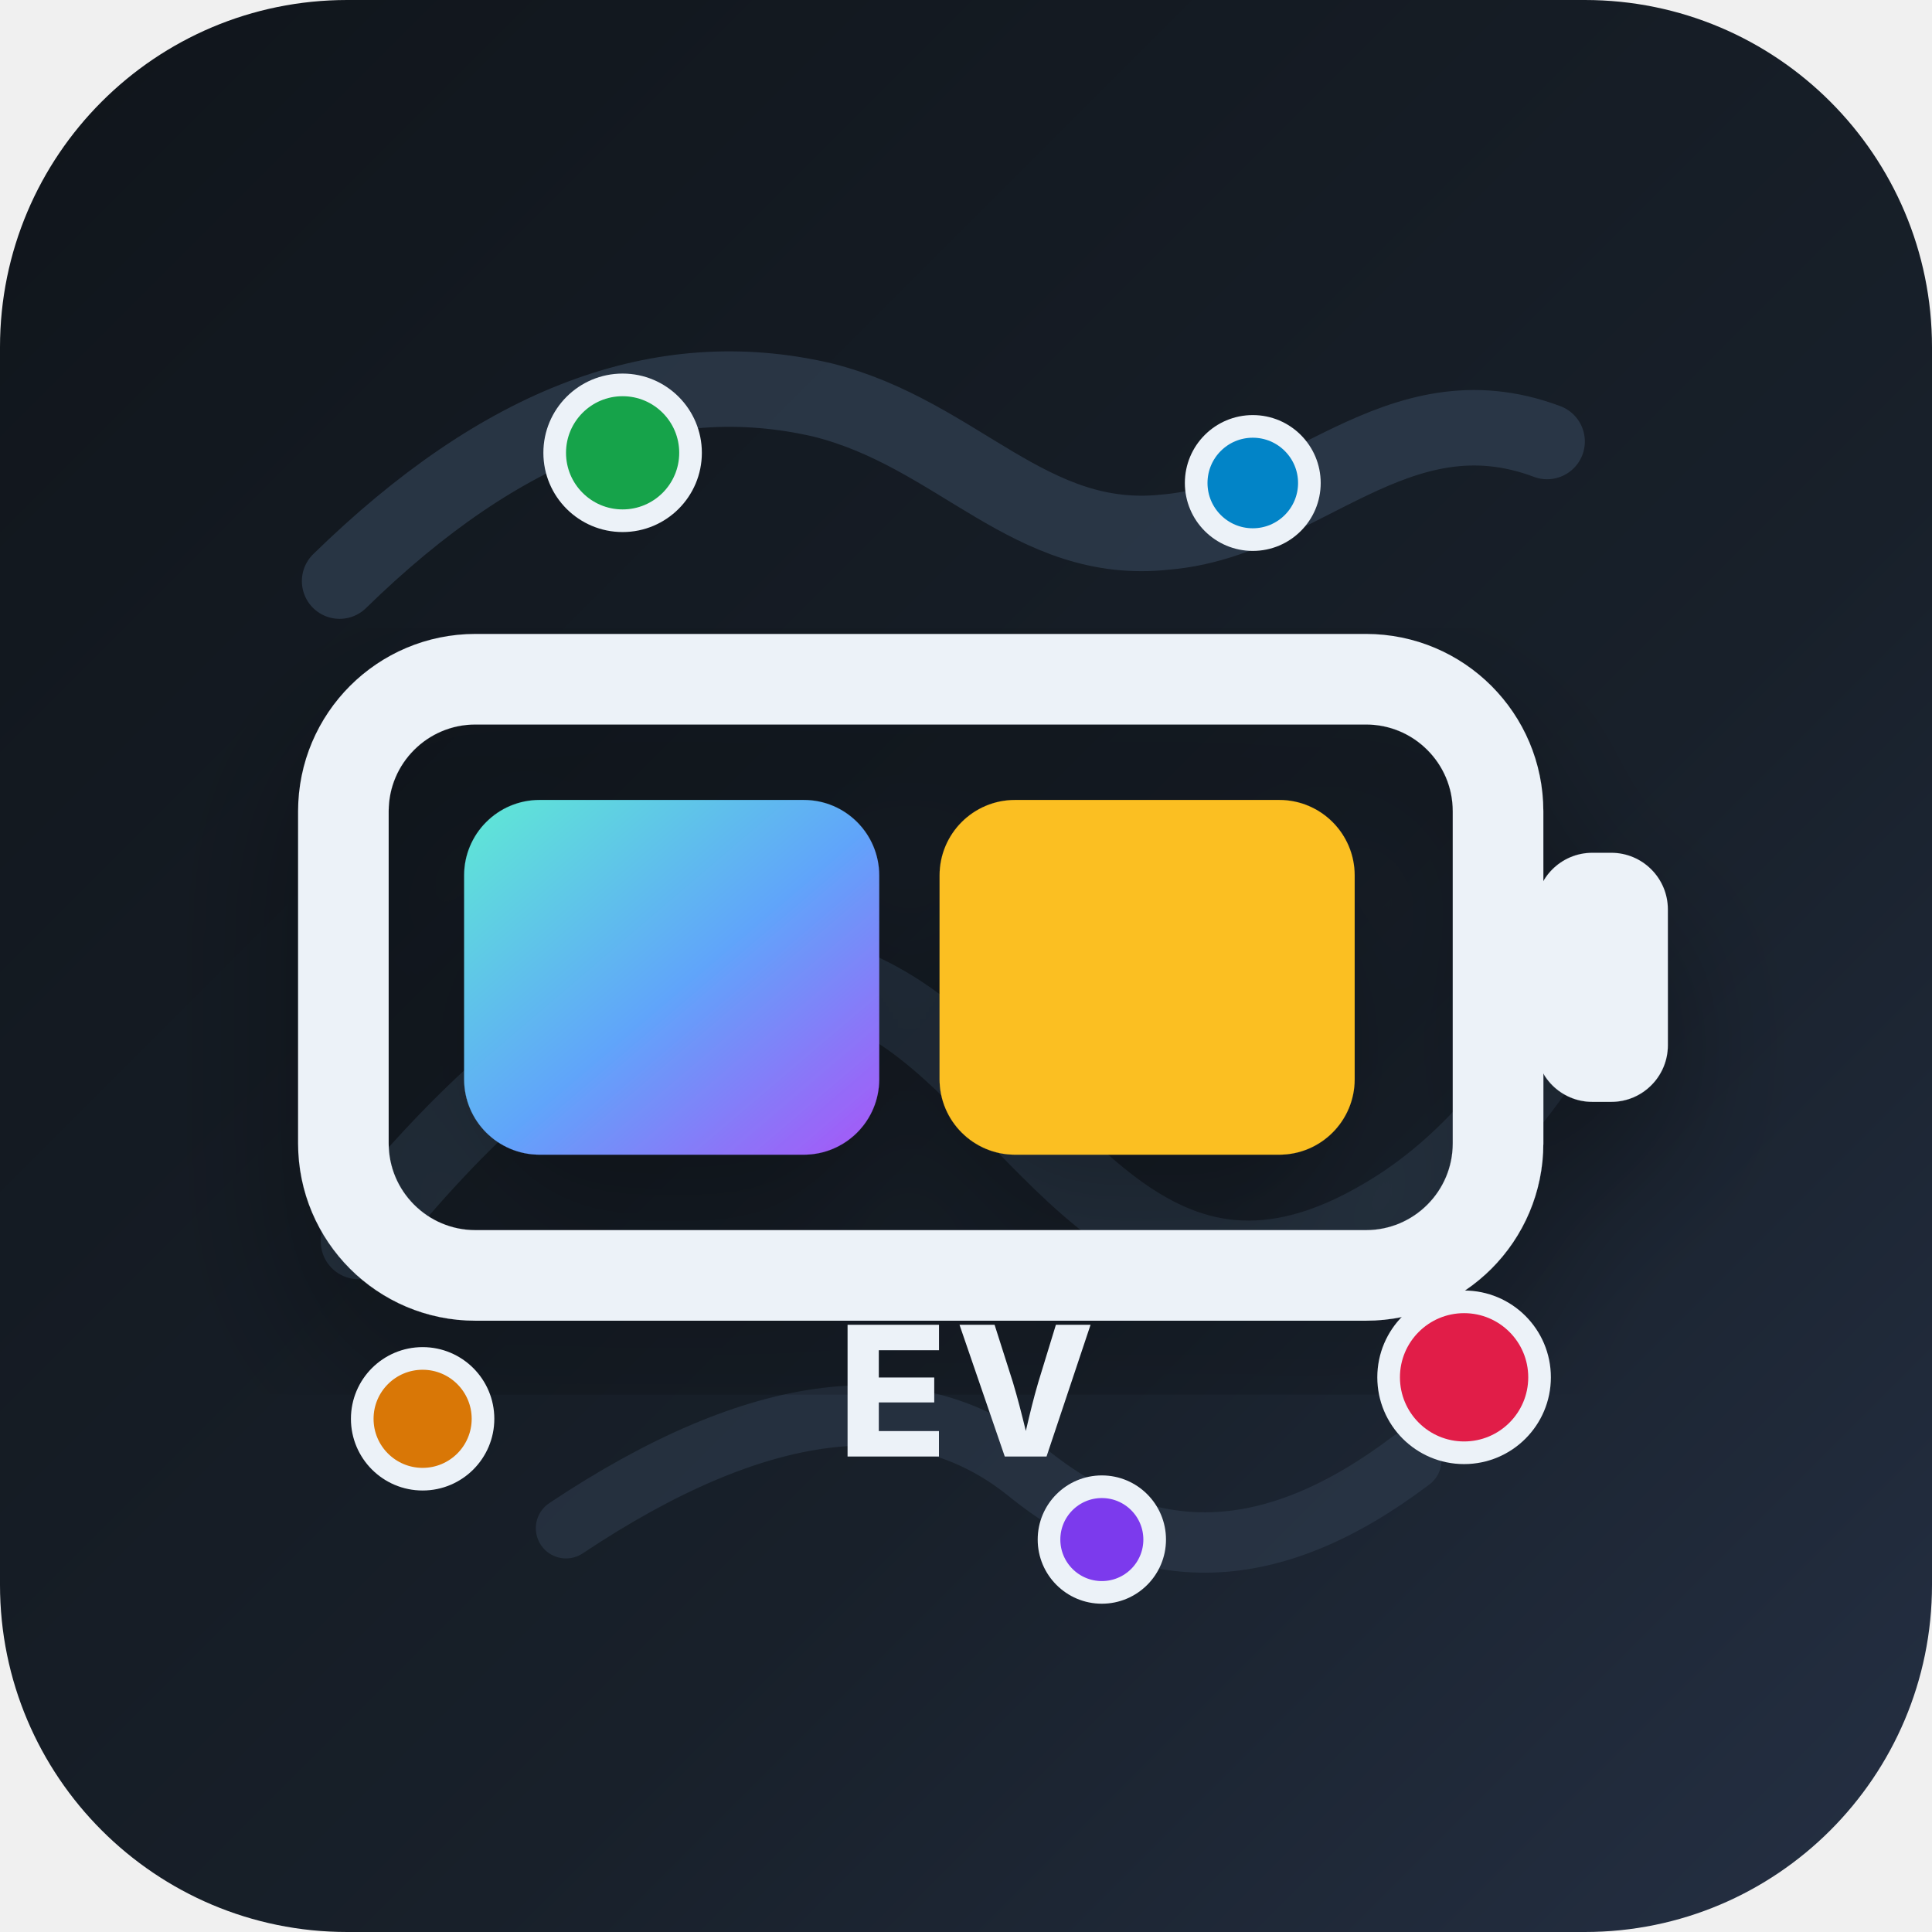
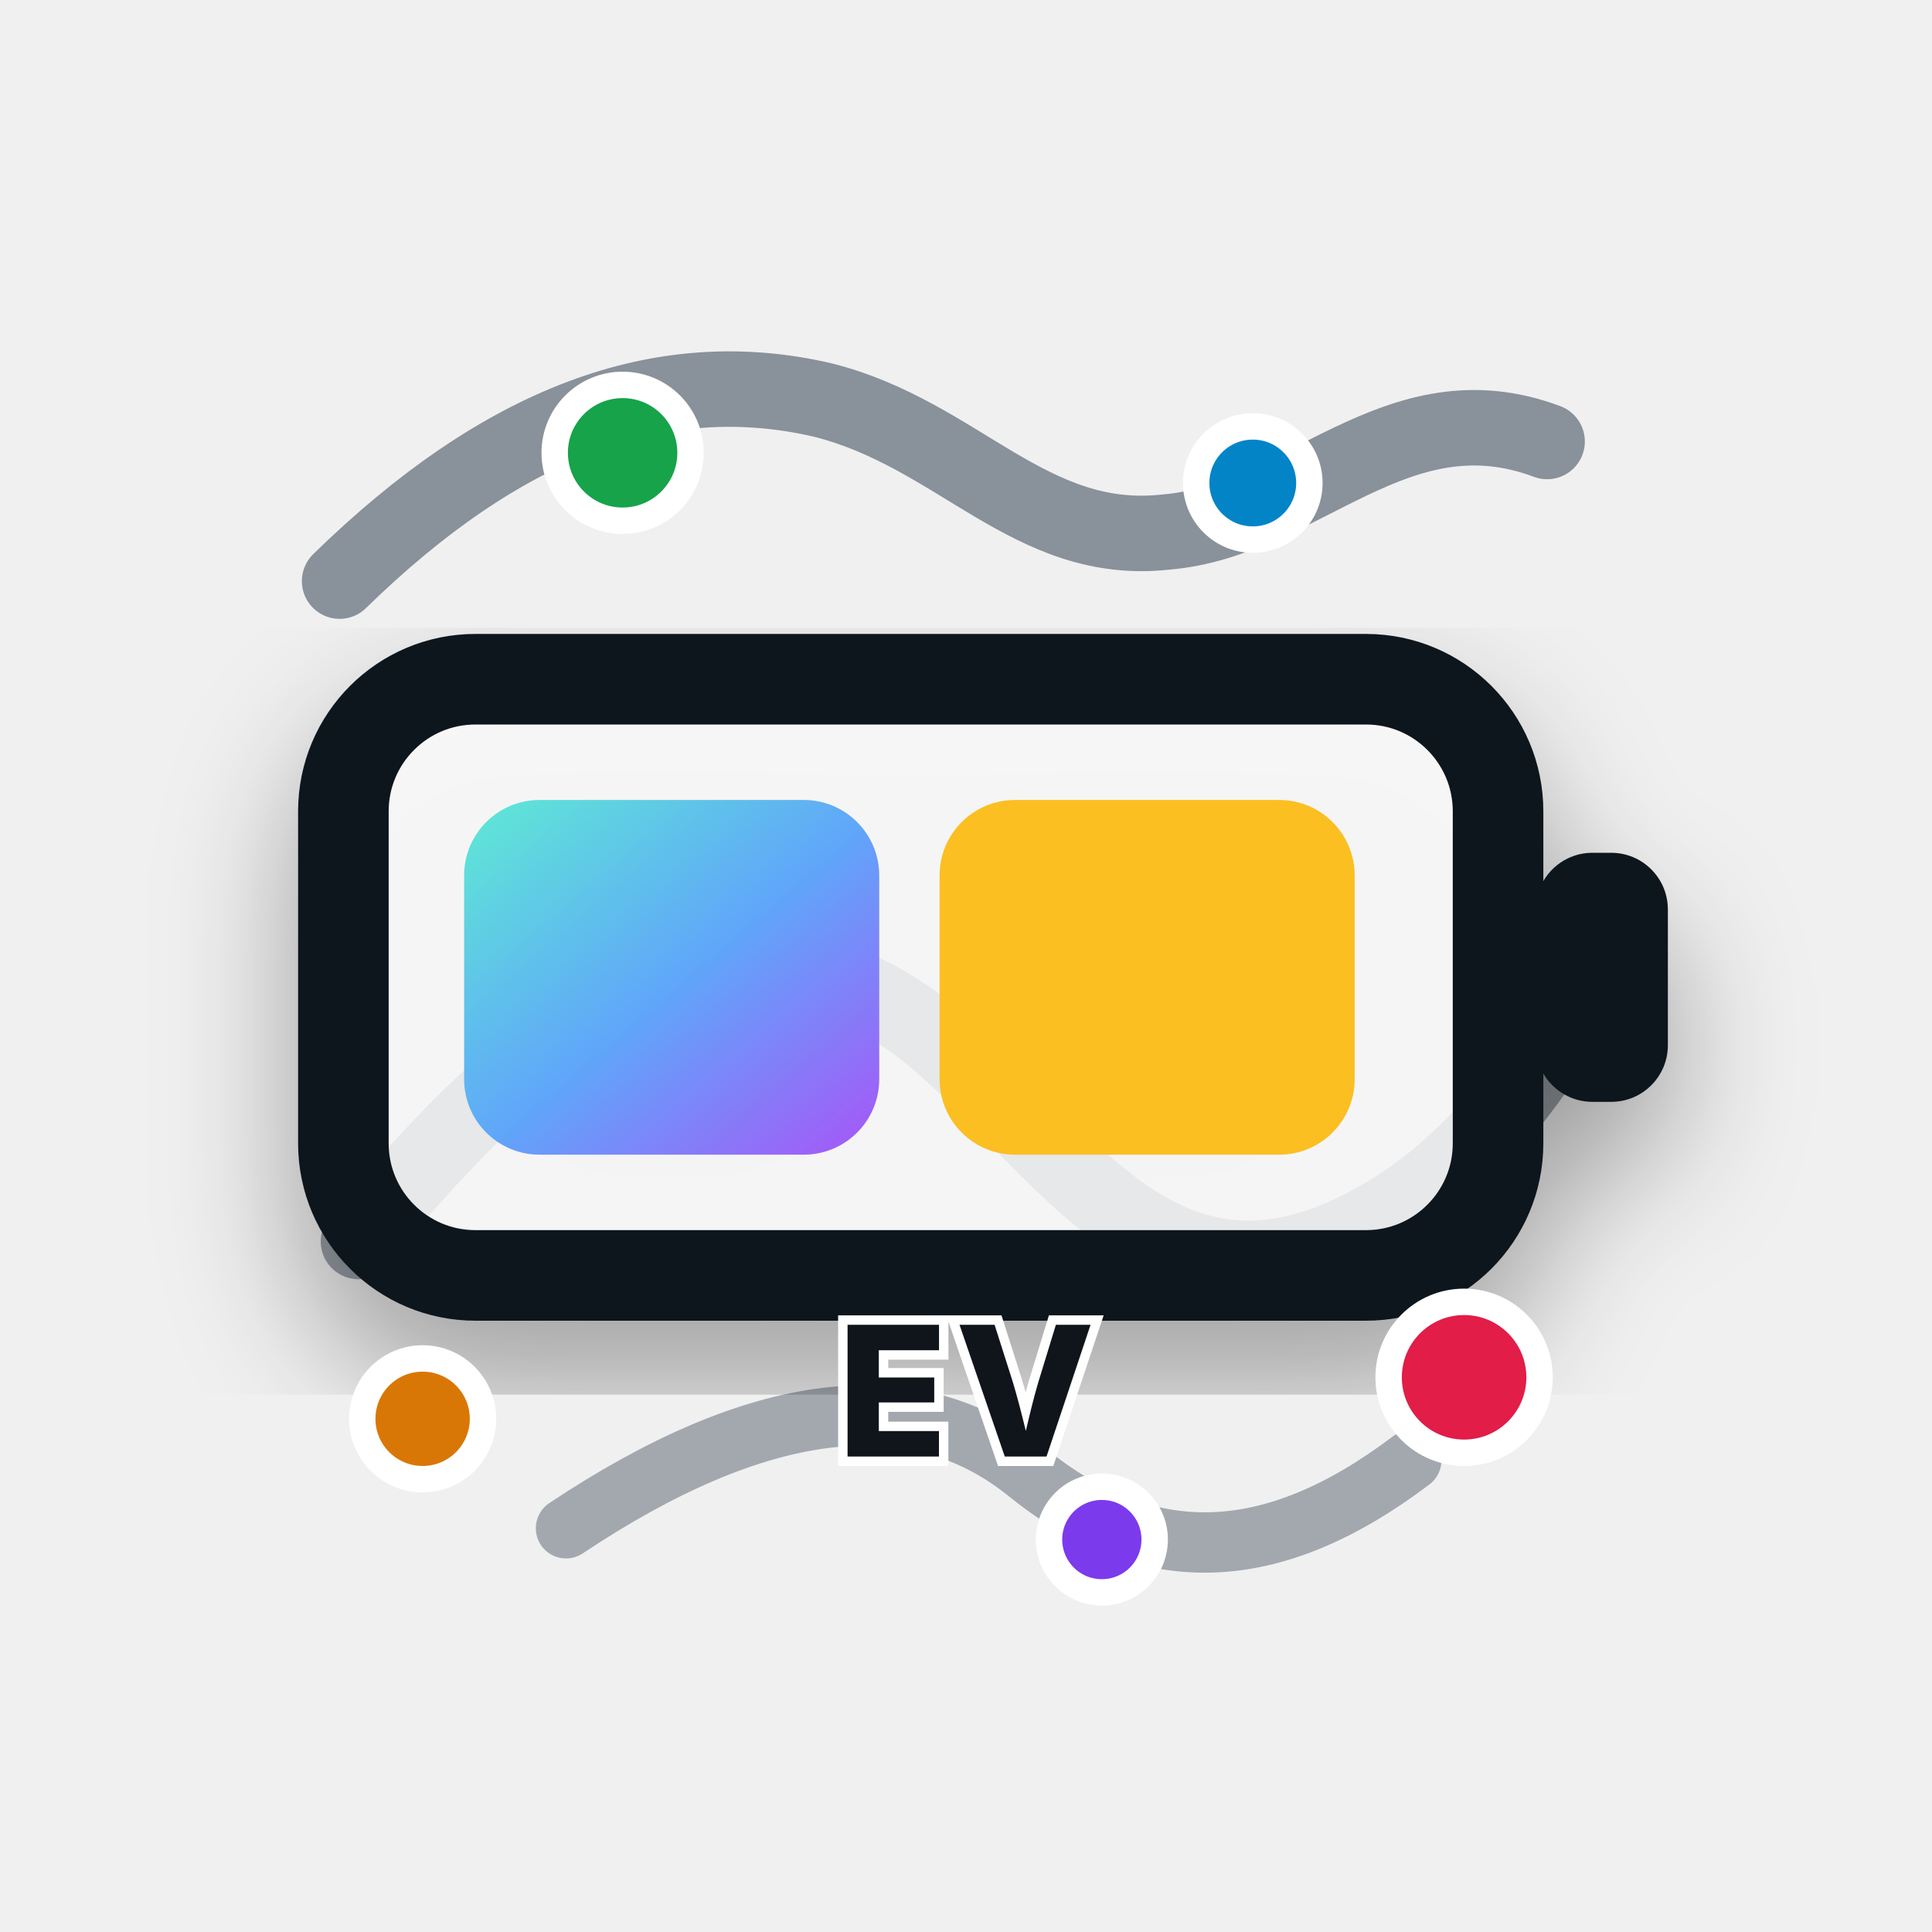
<svg xmlns="http://www.w3.org/2000/svg" viewBox="0 0 512 512" role="img" aria-labelledby="title desc">
  <defs>
-     <linearGradient id="bg" x1="0" y1="0" x2="1" y2="1">
-       <stop offset="0" stop-color="#10151b" />
-       <stop offset="0.62" stop-color="#18202a" />
-       <stop offset="1" stop-color="#253044" />
-     </linearGradient>
    <linearGradient id="cell" x1="0" y1="0" x2="1" y2="1">
      <stop offset="0" stop-color="#5eead4" />
      <stop offset="0.52" stop-color="#60a5fa" />
      <stop offset="1" stop-color="#a855f7" />
    </linearGradient>
    <filter id="shadow" x="-20%" y="-20%" width="140%" height="140%">
      <feDropShadow dx="0" dy="18" stdDeviation="18" flood-color="#000" flood-opacity="0.35" />
    </filter>
  </defs>
-   <rect width="512" height="512" rx="92" fill="url(#bg)" />
-   <path d="M90 154c43-42 85-58 128-48 36 9 55 39 91 35 36-3 61-39 101-24" fill="none" stroke="#314052" stroke-width="20" stroke-linecap="round" opacity="0.72" />
-   <path d="M95 329c56-70 103-89 146-59 38 27 64 89 126 52 22-13 39-34 54-61" fill="none" stroke="#314052" stroke-width="20" stroke-linecap="round" opacity="0.62" />
-   <path d="M150 405c51-34 92-39 122-15 32 26 65 25 102-3" fill="none" stroke="#314052" stroke-width="16" stroke-linecap="round" opacity="0.52" />
+   <path d="M90 154c43-42 85-58 128-48 36 9 55 39 91 35 36-3 61-39 101-24" fill="none" stroke="#223143" stroke-width="20" stroke-linecap="round" opacity="0.5" />
+   <path d="M95 329c56-70 103-89 146-59 38 27 64 89 126 52 22-13 39-34 54-61" fill="none" stroke="#223143" stroke-width="20" stroke-linecap="round" opacity="0.44" />
+   <path d="M150 405c51-34 92-39 122-15 32 26 65 25 102-3" fill="none" stroke="#223143" stroke-width="16" stroke-linecap="round" opacity="0.38" />
  <g filter="url(#shadow)">
-     <rect x="91" y="180" width="306" height="158" rx="35" fill="none" stroke="#ecf2f8" stroke-width="24" />
-     <rect x="407" y="226" width="35" height="66" rx="15" fill="#ecf2f8" />
+     <rect x="91" y="180" width="306" height="158" rx="35" fill="#ffffff" fill-opacity="0.78" stroke="#10151b" stroke-width="24" />
+     <rect x="407" y="226" width="35" height="66" rx="15" fill="#10151b" />
    <rect x="123" y="212" width="110" height="94" rx="20" fill="url(#cell)" />
    <rect x="249" y="212" width="110" height="94" rx="20" fill="#fbbf24" />
  </g>
-   <circle cx="165" cy="120" r="18" fill="#16a34a" stroke="#ecf2f8" stroke-width="6" />
-   <circle cx="332" cy="128" r="15" fill="#0284c7" stroke="#ecf2f8" stroke-width="6" />
-   <circle cx="112" cy="376" r="16" fill="#d97706" stroke="#ecf2f8" stroke-width="6" />
-   <circle cx="388" cy="365" r="20" fill="#e11d48" stroke="#ecf2f8" stroke-width="6" />
-   <circle cx="292" cy="408" r="14" fill="#7c3aed" stroke="#ecf2f8" stroke-width="6" />
-   <text x="256" y="386" text-anchor="middle" fill="#ecf2f8" font-family="-apple-system,BlinkMacSystemFont,Segoe UI,sans-serif" font-size="48" font-weight="760" letter-spacing="2">EV</text>
+   <circle cx="165" cy="120" r="18" fill="#16a34a" stroke="#ffffff" stroke-width="7" />
+   <circle cx="332" cy="128" r="15" fill="#0284c7" stroke="#ffffff" stroke-width="7" />
+   <circle cx="112" cy="376" r="16" fill="#d97706" stroke="#ffffff" stroke-width="7" />
+   <circle cx="388" cy="365" r="20" fill="#e11d48" stroke="#ffffff" stroke-width="7" />
+   <circle cx="292" cy="408" r="14" fill="#7c3aed" stroke="#ffffff" stroke-width="7" />
+   <text x="256" y="386" text-anchor="middle" fill="#10151b" stroke="#ffffff" stroke-width="5" paint-order="stroke" font-family="-apple-system,BlinkMacSystemFont,Segoe UI,sans-serif" font-size="48" font-weight="760" letter-spacing="2">EV</text>
</svg>
